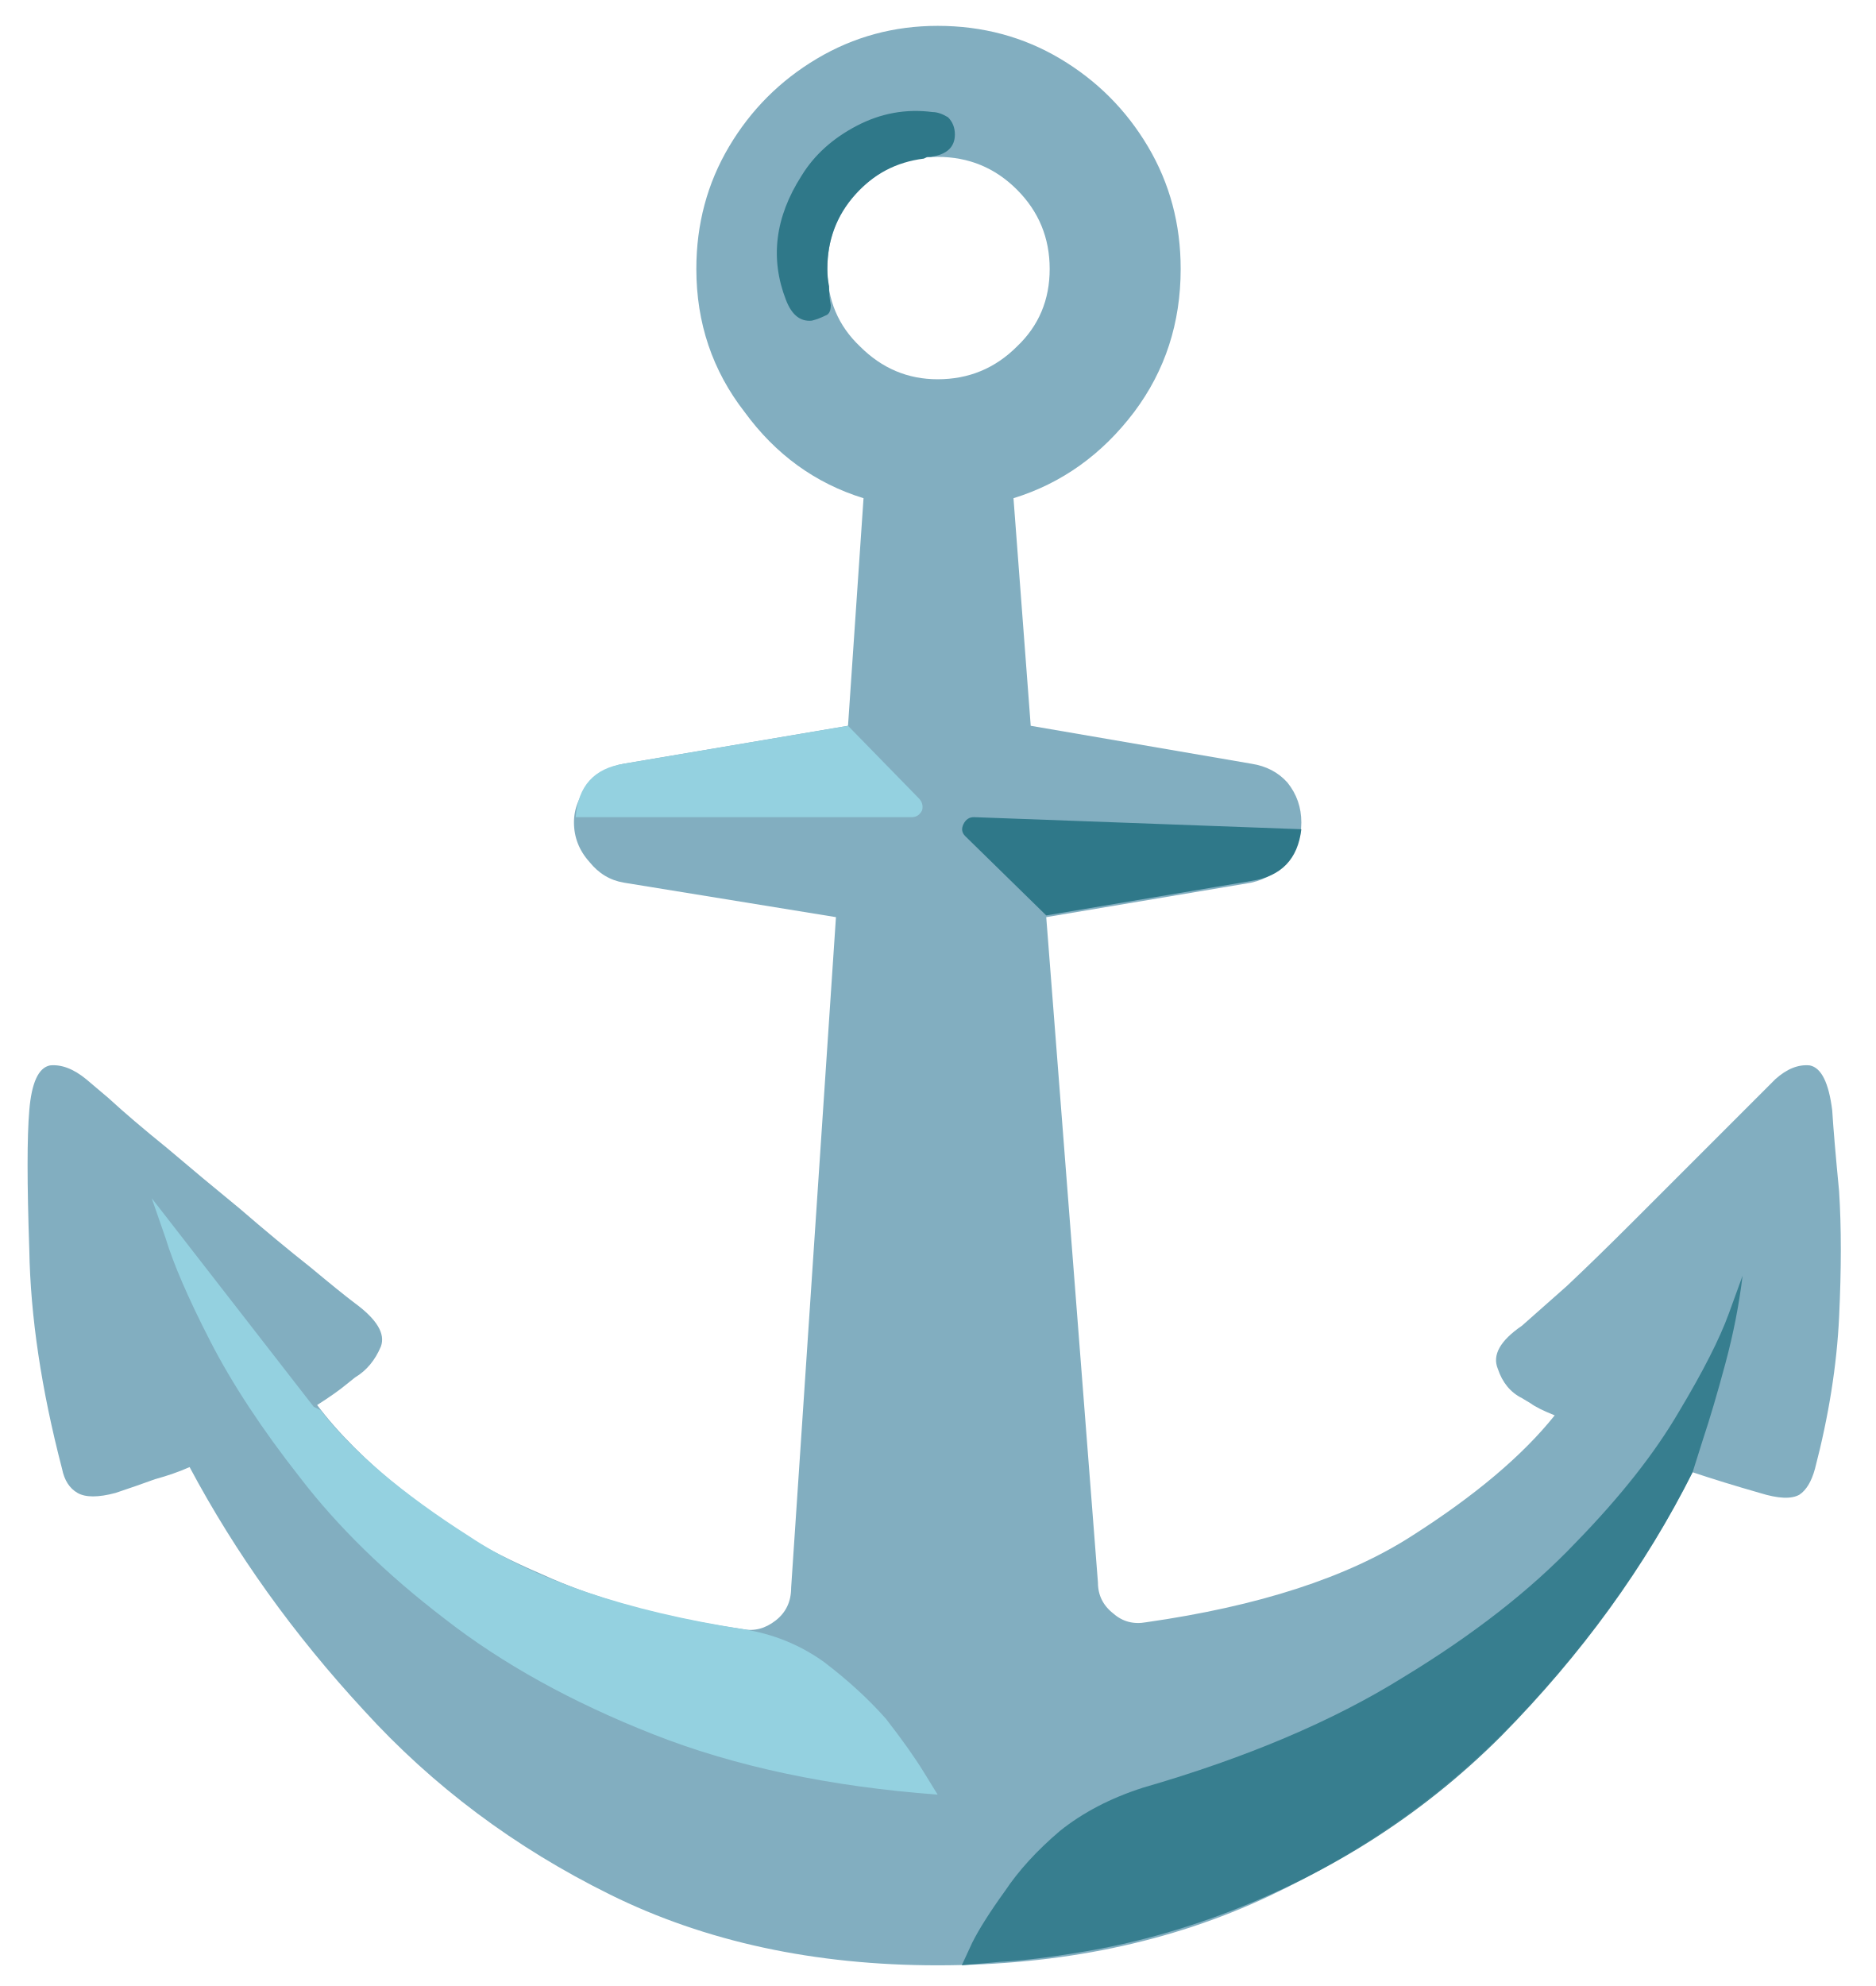
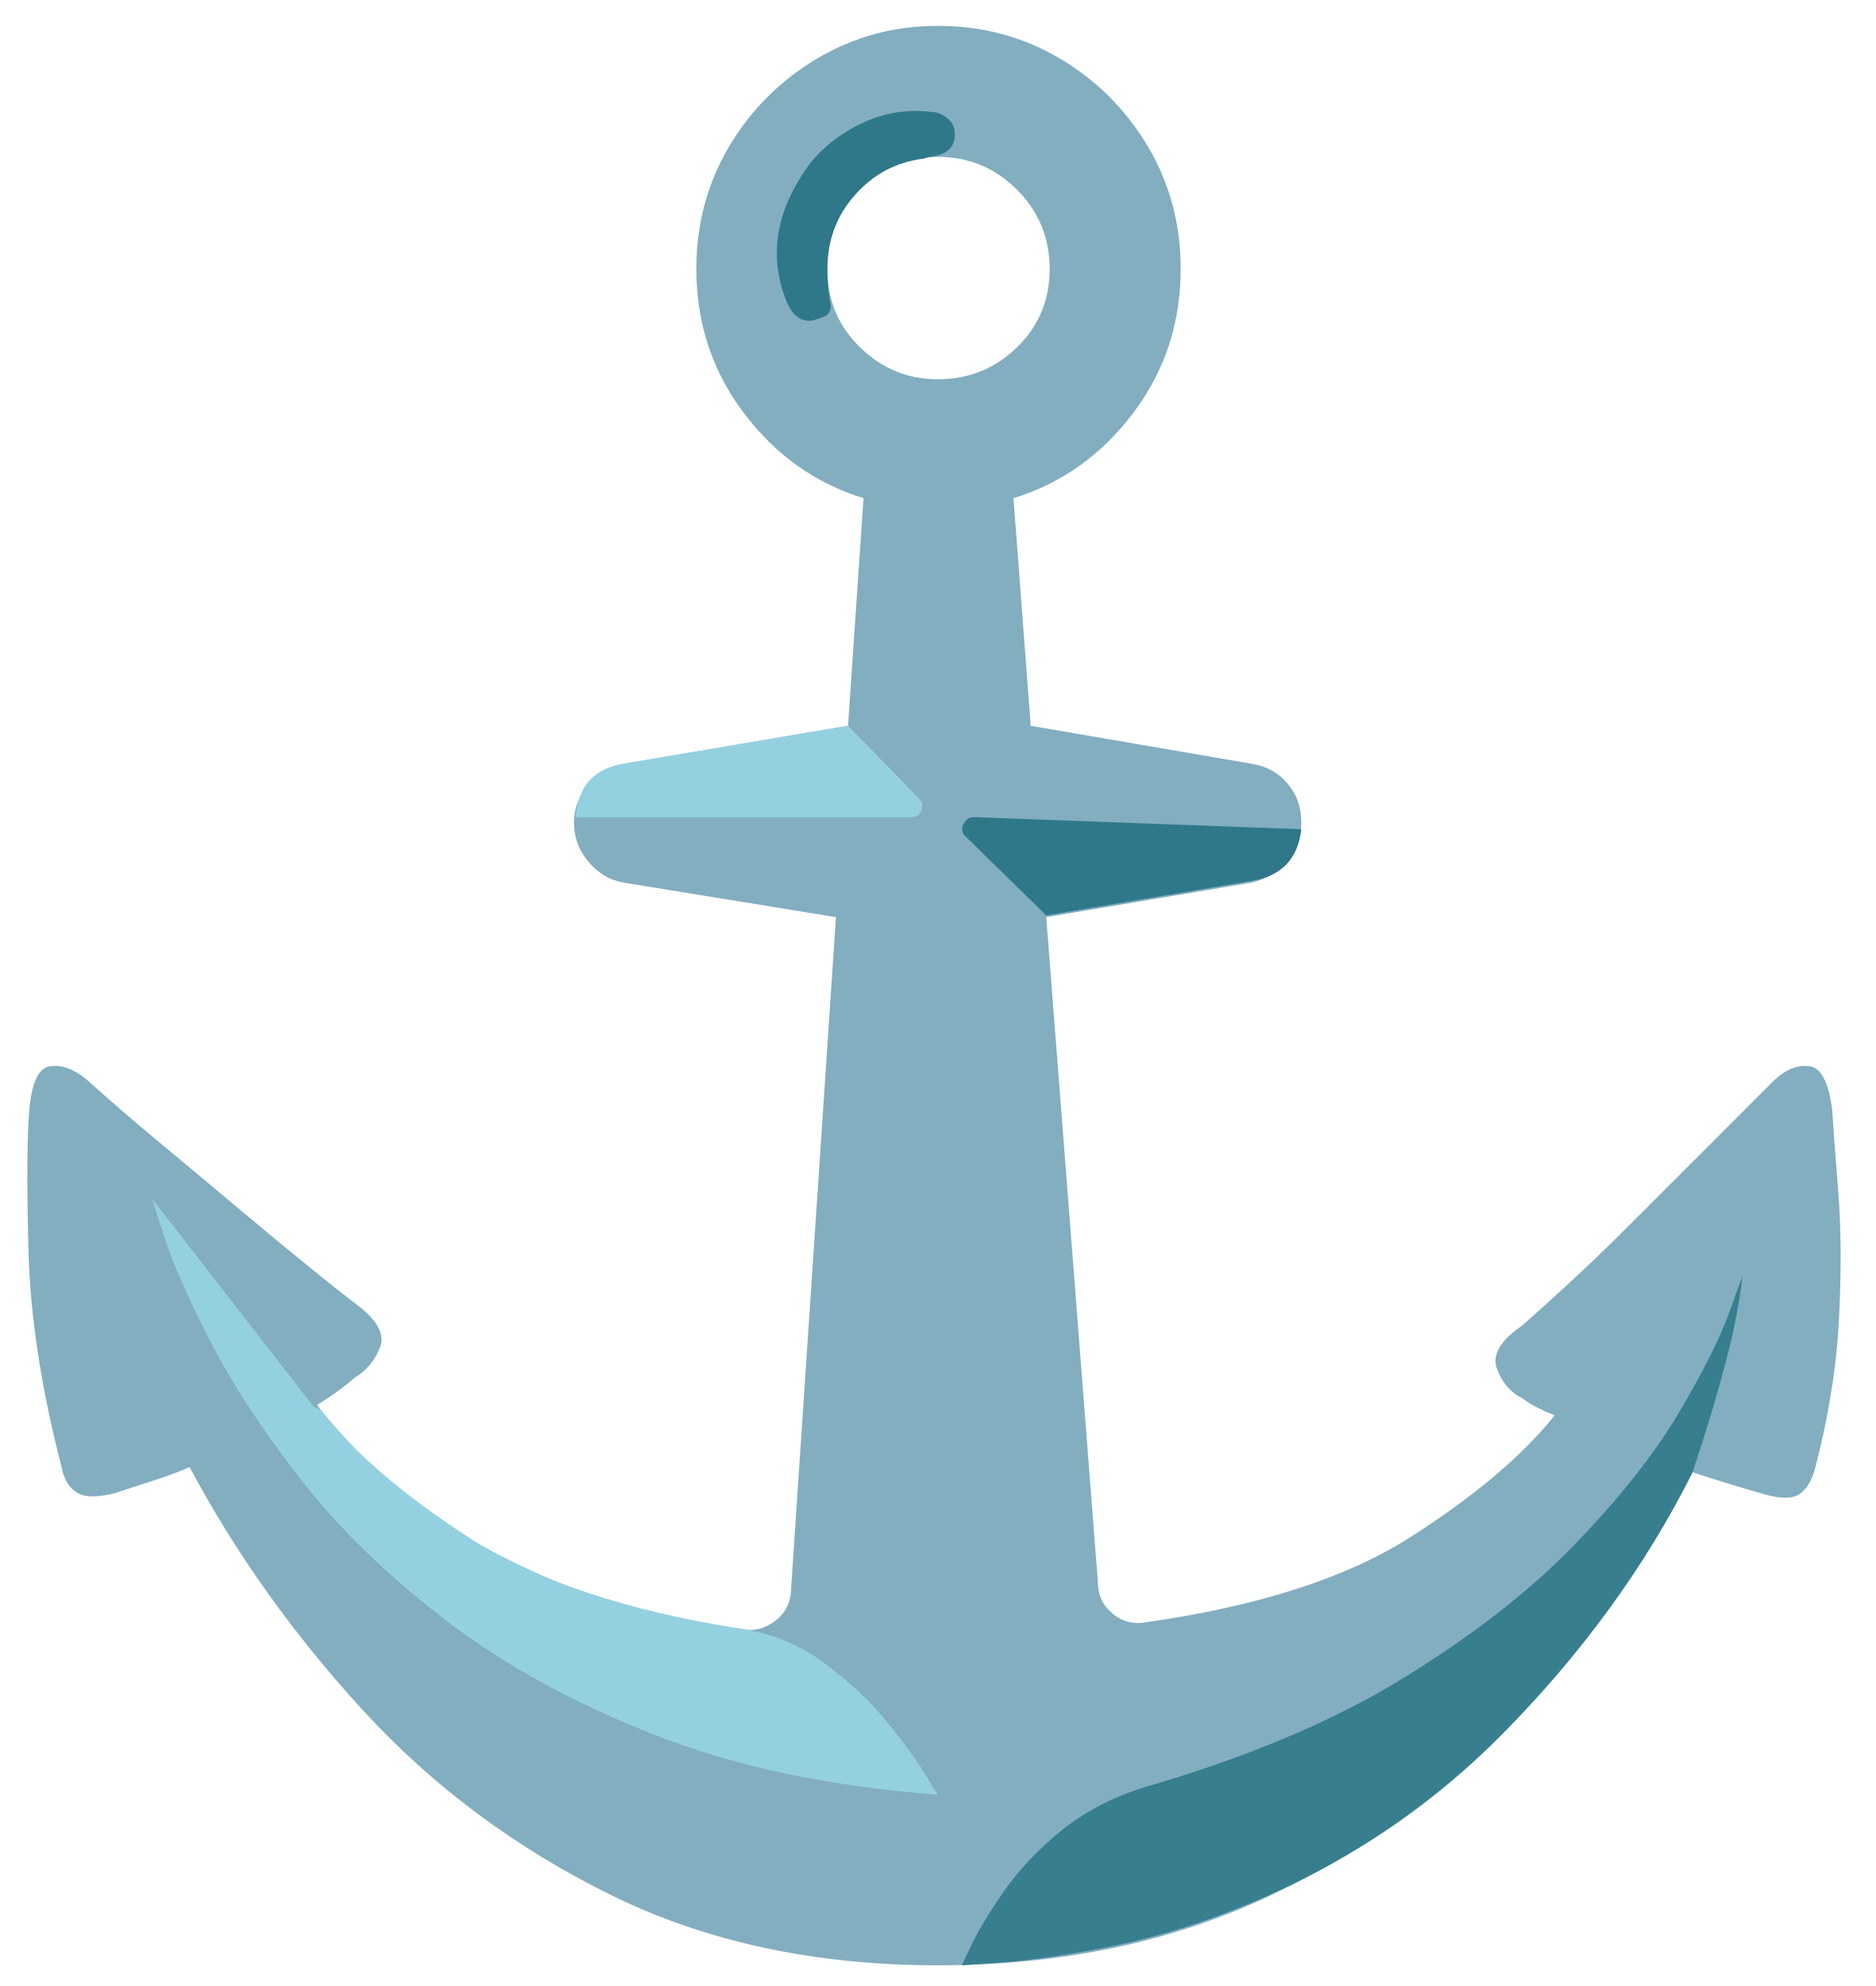
<svg xmlns="http://www.w3.org/2000/svg" width="272" height="288" preserveAspectRatio="xMinYMin slice" viewBox="24 -56 272 288" version="1.1">
-   <path d="M1159,284 q1,-16 4,-47 q2,-31 0,-73 q-2,-42 -14,-88 q-3,-11 -9,-15 q-7,-4 -23,1 q-21,6 -39,12 q-38,-75 -99,-140 q-62,-66 -147,-106 q-85,-40 -192,-40 q-107,0 -190,41 q-83,41 -143,107 q-61,66 -101,141 q-9,-4 -20,-7 q-11,-4 -23,-8 q-15,-4 -22,0 q-7,4 -9,14 q-18,69 -19,127 q-2,58 0,81 q2,24 12,26 q10,1 21,-8 q0,0 13,-11 q13,-12 34,-29 q20,-17 42,-35 q22,-19 41,-34 q18,-15 26,-21 q19,-14 15,-25 q-5,-12 -15,-18 q0,0 -5,-4 q-6,-5 -17,-12 q18,-24 50,-50 q31,-27 80,-48 q48,-22 117,-32 q10,-2 19,5 q9,7 9,19 l26,389 l-123,20 q-12,2 -20,12 q-9,10 -9,23 q0,12 9,22 q8,10 20,12 l130,22 l9,132 q-42,13 -69,50 q-28,36 -28,83 q0,39 19,71 q19,32 51,51 q32,19 70,19 q39,0 71,-19 q32,-19 51,-51 q19,-32 19,-71 q0,-47 -27,-83 q-28,-37 -70,-50 l10,-132 l128,-22 q13,-2 21,-11 q8,-10 8,-23 q0,-13 -8,-22 q-8,-10 -21,-13 l-119,-20 l30,-386 q0,-11 9,-18 q8,-7 19,-5 q98,14 154,50 q55,35 83,70 q-10,4 -14,7 q-5,3 -5,3 q-10,5 -14,17 q-5,12 14,25 q8,7 26,23 q17,16 38,37 q20,20 39,39 q19,19 32,32 q12,12 12,12 q10,9 20,8 q10,-2 13,-26 Z M576,772 q0,-27 19,-45 q19,-19 45,-19 q27,0 46,19 q19,18 19,45 q0,27 -19,46 q-19,19 -46,19 q-26,0 -45,-19 q-19,-19 -19,-46 Z" fill="#82AEC0" transform="matrix(0.25,0,0,-0.25,0,176)" />
-   <path d="M578,751 q0,-5 -3,-6 q-4,-2 -8,-3 q-10,-1 -15,12 q-14,36 9,72 q11,18 32,29 q21,11 44,8 q4,0 9,-3 q4,-4 4,-10 q0,-11 -14,-13 q-1,0 -2,0 q-2,-1 -2,-1 q-24,-3 -40,-21 q-16,-18 -16,-43 q0,-5 1,-10 q0,-6 1,-11 Z" fill="#2F7889" transform="matrix(0.25,0,0,-0.25,0,176)" />
-   <path d="M640,-113 q-94,7 -165,35 q-71,28 -121,67 q-51,39 -84,82 q-33,42 -52,79 q-19,37 -26,60 q-8,23 -8,23 l94,-121 l4,-2 q28,-36 86,-73 q57,-38 159,-54 q26,-4 47,-19 q21,-16 36,-33 q14,-18 22,-31 q8,-13 8,-13 Z" fill="#94D1E0" transform="matrix(0.25,0,0,-0.25,0,176)" />
-   <path d="M759,-109 q90,26 151,64 q61,37 100,78 q39,40 60,76 q21,35 29,57 q8,22 8,22 q-3,-25 -10,-51 q-7,-26 -13,-44 q-6,-19 -6,-19 q-41,-82 -111,-153 q-71,-71 -169,-106 q-34,-12 -67,-18 q-34,-6 -55,-7 q-22,-2 -22,-2 q0,0 6,13 q6,12 19,30 q12,18 32,35 q20,16 48,25 Z" fill="#2F7889" fill-opacity="0.89" transform="matrix(0.25,0,0,-0.25,0,176)" />
-   <path d="M430,454 q2,27 28,31 l130,22 l41,-42 q3,-3 2,-7 q-2,-4 -6,-4 h-195 Z" fill="#94D1E0" transform="matrix(0.25,0,0,-0.25,0,176)" />
+   <path d="M1159,284 q1,-16 3.5,-47 q2.5,-31 0.5,-73 q-2,-42 -14,-88 q-3,-11 -9.5,-15 q-6.5,-4 -22.5,1 q-21,6 -39,12 q-38,-75 -99.5,-140.5 q-61.5,-65.5 -146.5,-105.5 q-85,-40 -192,-40 q-107,0 -190,41 q-83,41 -143.5,107 q-60.5,66 -100.5,141 q-9,-4 -20,-7.5 q-11,-3.5 -23,-7.5 q-15,-4 -22,0 q-7,4 -9,14 q-18,69 -19.5,127 q-1.5,58 0.5,81 q2,24 12,25.5 q10,1.5 21,-7.5 q0,0 13,-11.5 q13,-11.5 33.5,-28.5 q20.5,-17 42.5,-35.5 q22,-18.5 40.5,-33.5 q18.5,-15 26.5,-21 q19,-14 14.5,-25.5 q-4.5,-11.5 -14.5,-17.5 q0,0 -5.5,-4.5 q-5.5,-4.5 -16.5,-11.5 q18,-24 49.5,-50.5 q31.5,-26.5 80,-48 q48.5,-21.5 117.5,-31.5 q10,-2 19,5 q9,7 9,19 l26,389 l-123,20 q-12,2 -20.5,12 q-8.5,10 -8.5,23 q0,12 8.5,22 q8.5,10 20.5,12 l130,22 l9,132 q-42,13 -69.5,49.5 q-27.5,36.5 -27.5,83.5 q0,39 19,71 q19,32 51,51 q32,19 70,19 q39,0 71,-19 q32,-19 51,-51 q19,-32 19,-71 q0,-47 -27.5,-83.5 q-27.5,-36.5 -69.5,-49.5 l10,-132 l128,-22 q13,-2 21,-11.5 q8,-9.5 8,-22.5 q0,-13 -8,-22.5 q-8,-9.5 -21,-12.5 l-119,-20 l30,-386 q0,-11 8.5,-18 q8.5,-7 19.5,-5 q98,14 153.5,49.5 q55.5,35.5 83.5,70.5 q-10,4 -14.5,7 q-4.5,3 -4.5,3 q-10,5 -14.5,17 q-4.5,12 14.5,25 q8,7 25.5,23 q17.5,16 38,36.5 q20.5,20.5 39.5,39.5 q19,19 31.5,31.5 q12.5,12.5 12.5,12.5 q10,9 20,7.5 q10,-1.5 13,-25.5 Z M576,772 q0,-27 19,-45.5 q19,-18.5 45,-18.5 q27,0 46,18.5 q19,18.5 19,45.5 q0,27 -19,46 q-19,19 -46,19 q-26,0 -45,-19 q-19,-19 -19,-46 Z" fill="#82AEC0" transform="matrix(0.25,0,0,-0.25,0,176)" />
+   <path d="M578,751 q0,-5 -3.5,-6.5 q-3.5,-1.5 -7.5,-2.5 q-10,-1 -15,12 q-14,36 9,72 q11,18 32,29 q21,11 44,8 q4,0 8.5,-3.5 q4.5,-3.5 4.5,-9.5 q0,-11 -14,-13 q-1,0 -2.5,-0.5 q-1.5,-0.5 -1.5,-0.5 q-24,-3 -40,-21 q-16,-18 -16,-43 q0,-5 0.5,-10.5 q0.5,-5.5 1.5,-10.5 Z" fill="#2F7889" transform="matrix(0.25,0,0,-0.25,0,176)" />
+   <path d="M640,-113 q-94,7 -165,35 q-71,28 -121.5,67 q-50.5,39 -83.5,81.5 q-33,42.5 -52,79.5 q-19,37 -26.5,60 q-7.5,23 -7.5,23 l94,-121 l4,-2 q28,-36 85.5,-73.5 q57.5,-37.5 159.5,-53.5 q26,-4 47,-19.5 q21,-15.5 35.5,-33 q14.5,-17.5 22.5,-30.5 q8,-13 8,-13 Z" fill="#94D1E0" transform="matrix(0.25,0,0,-0.25,0,176)" />
+   <path d="M759,-109 q90,26 151,63.5 q61,37.5 100,78 q39,40.5 60,76 q21,35.5 29,57.5 q8,22 8,22 q-3,-25 -10,-51 q-7,-26 -13,-44.5 q-6,-18.5 -6,-18.5 q0,0 0,0 q0,0 0,0 q-41,-82 -111.5,-153 q-70.5,-71 -168.5,-106 q-34,-12 -67.5,-18 q-33.5,-6 -55,-7.5 q-21.5,-1.5 -21.5,-1.5 q0,0 6,12.5 q6,12.5 18.5,30.5 q12.5,18 32.5,34.5 q20,16.5 48,25.5 Z" fill="#2F7889" fill-opacity="0.89" transform="matrix(0.25,0,0,-0.25,0,176)" />
+   <path d="M430,454 q2,27 28,31 l130,22 l41,-42 q3,-3 1.5,-7 q-1.5,-4 -5.5,-4 h-195 Z" fill="#94D1E0" transform="matrix(0.25,0,0,-0.25,0,176)" />
  <path d="M851,447 q-3,-26 -29,-30 l-119,-20 l-47,46 q-3,3 -1,7 q2,4 6,4 l190,-7 Z" fill="#2F7889" transform="matrix(0.25,0,0,-0.25,0,176)" />
</svg>
